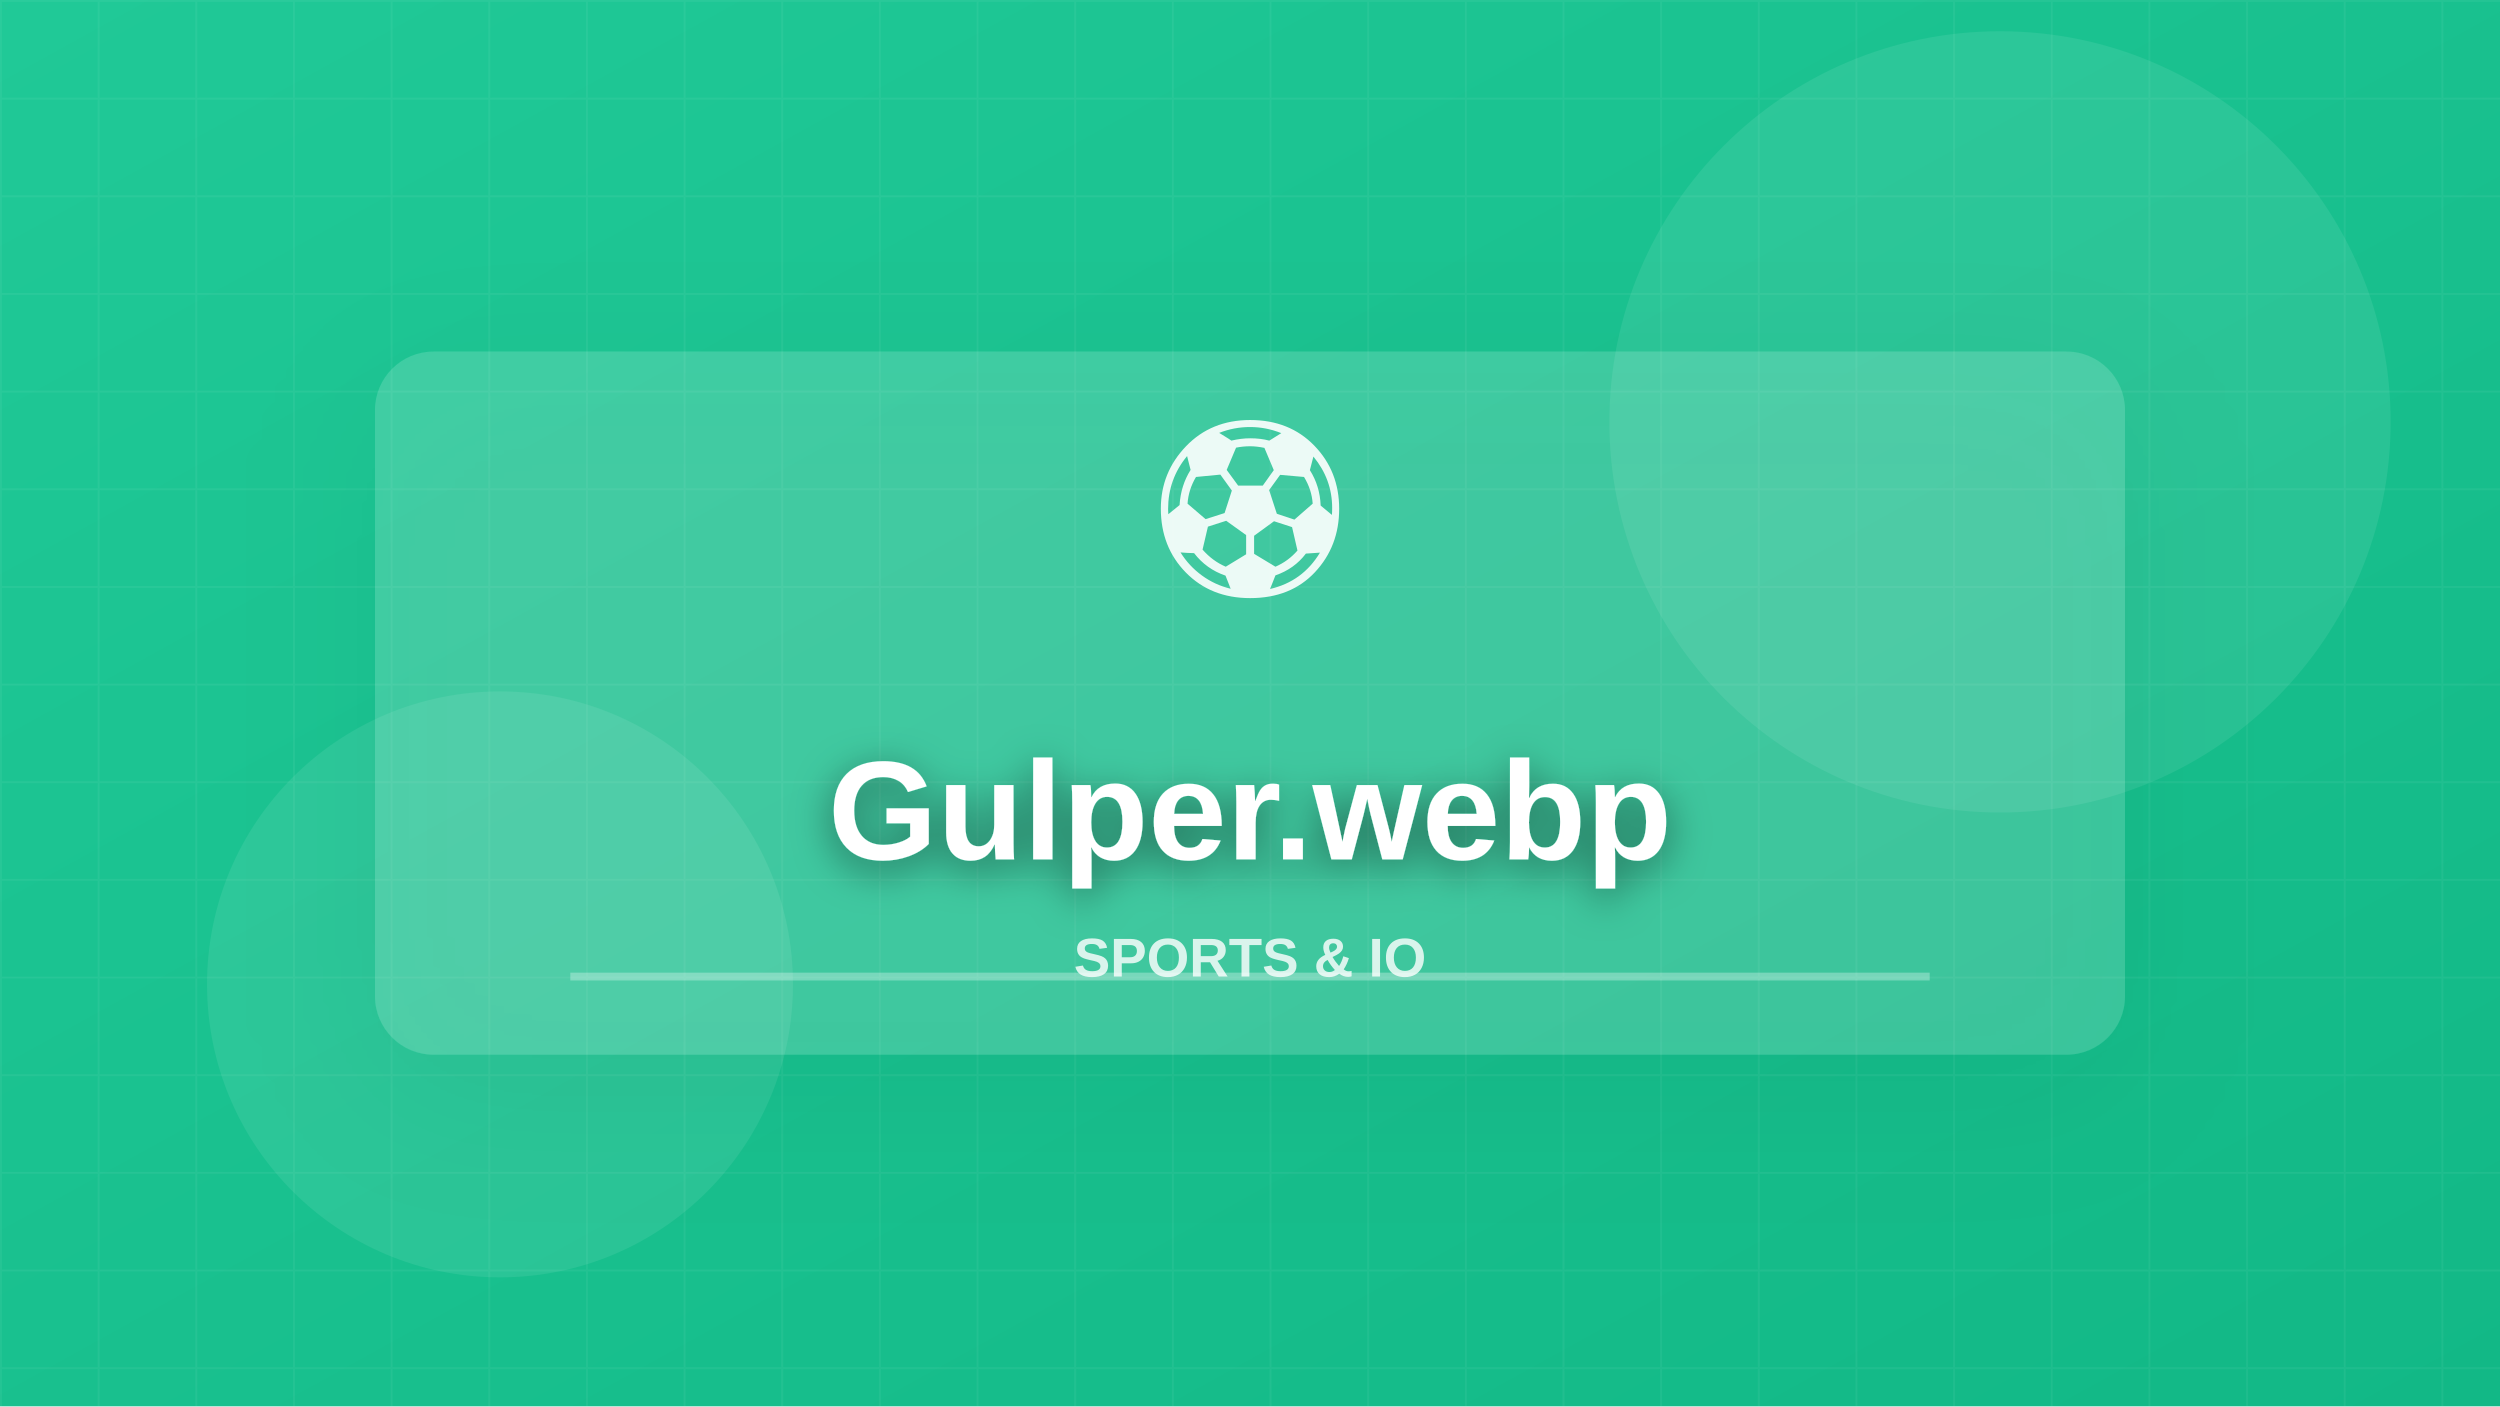
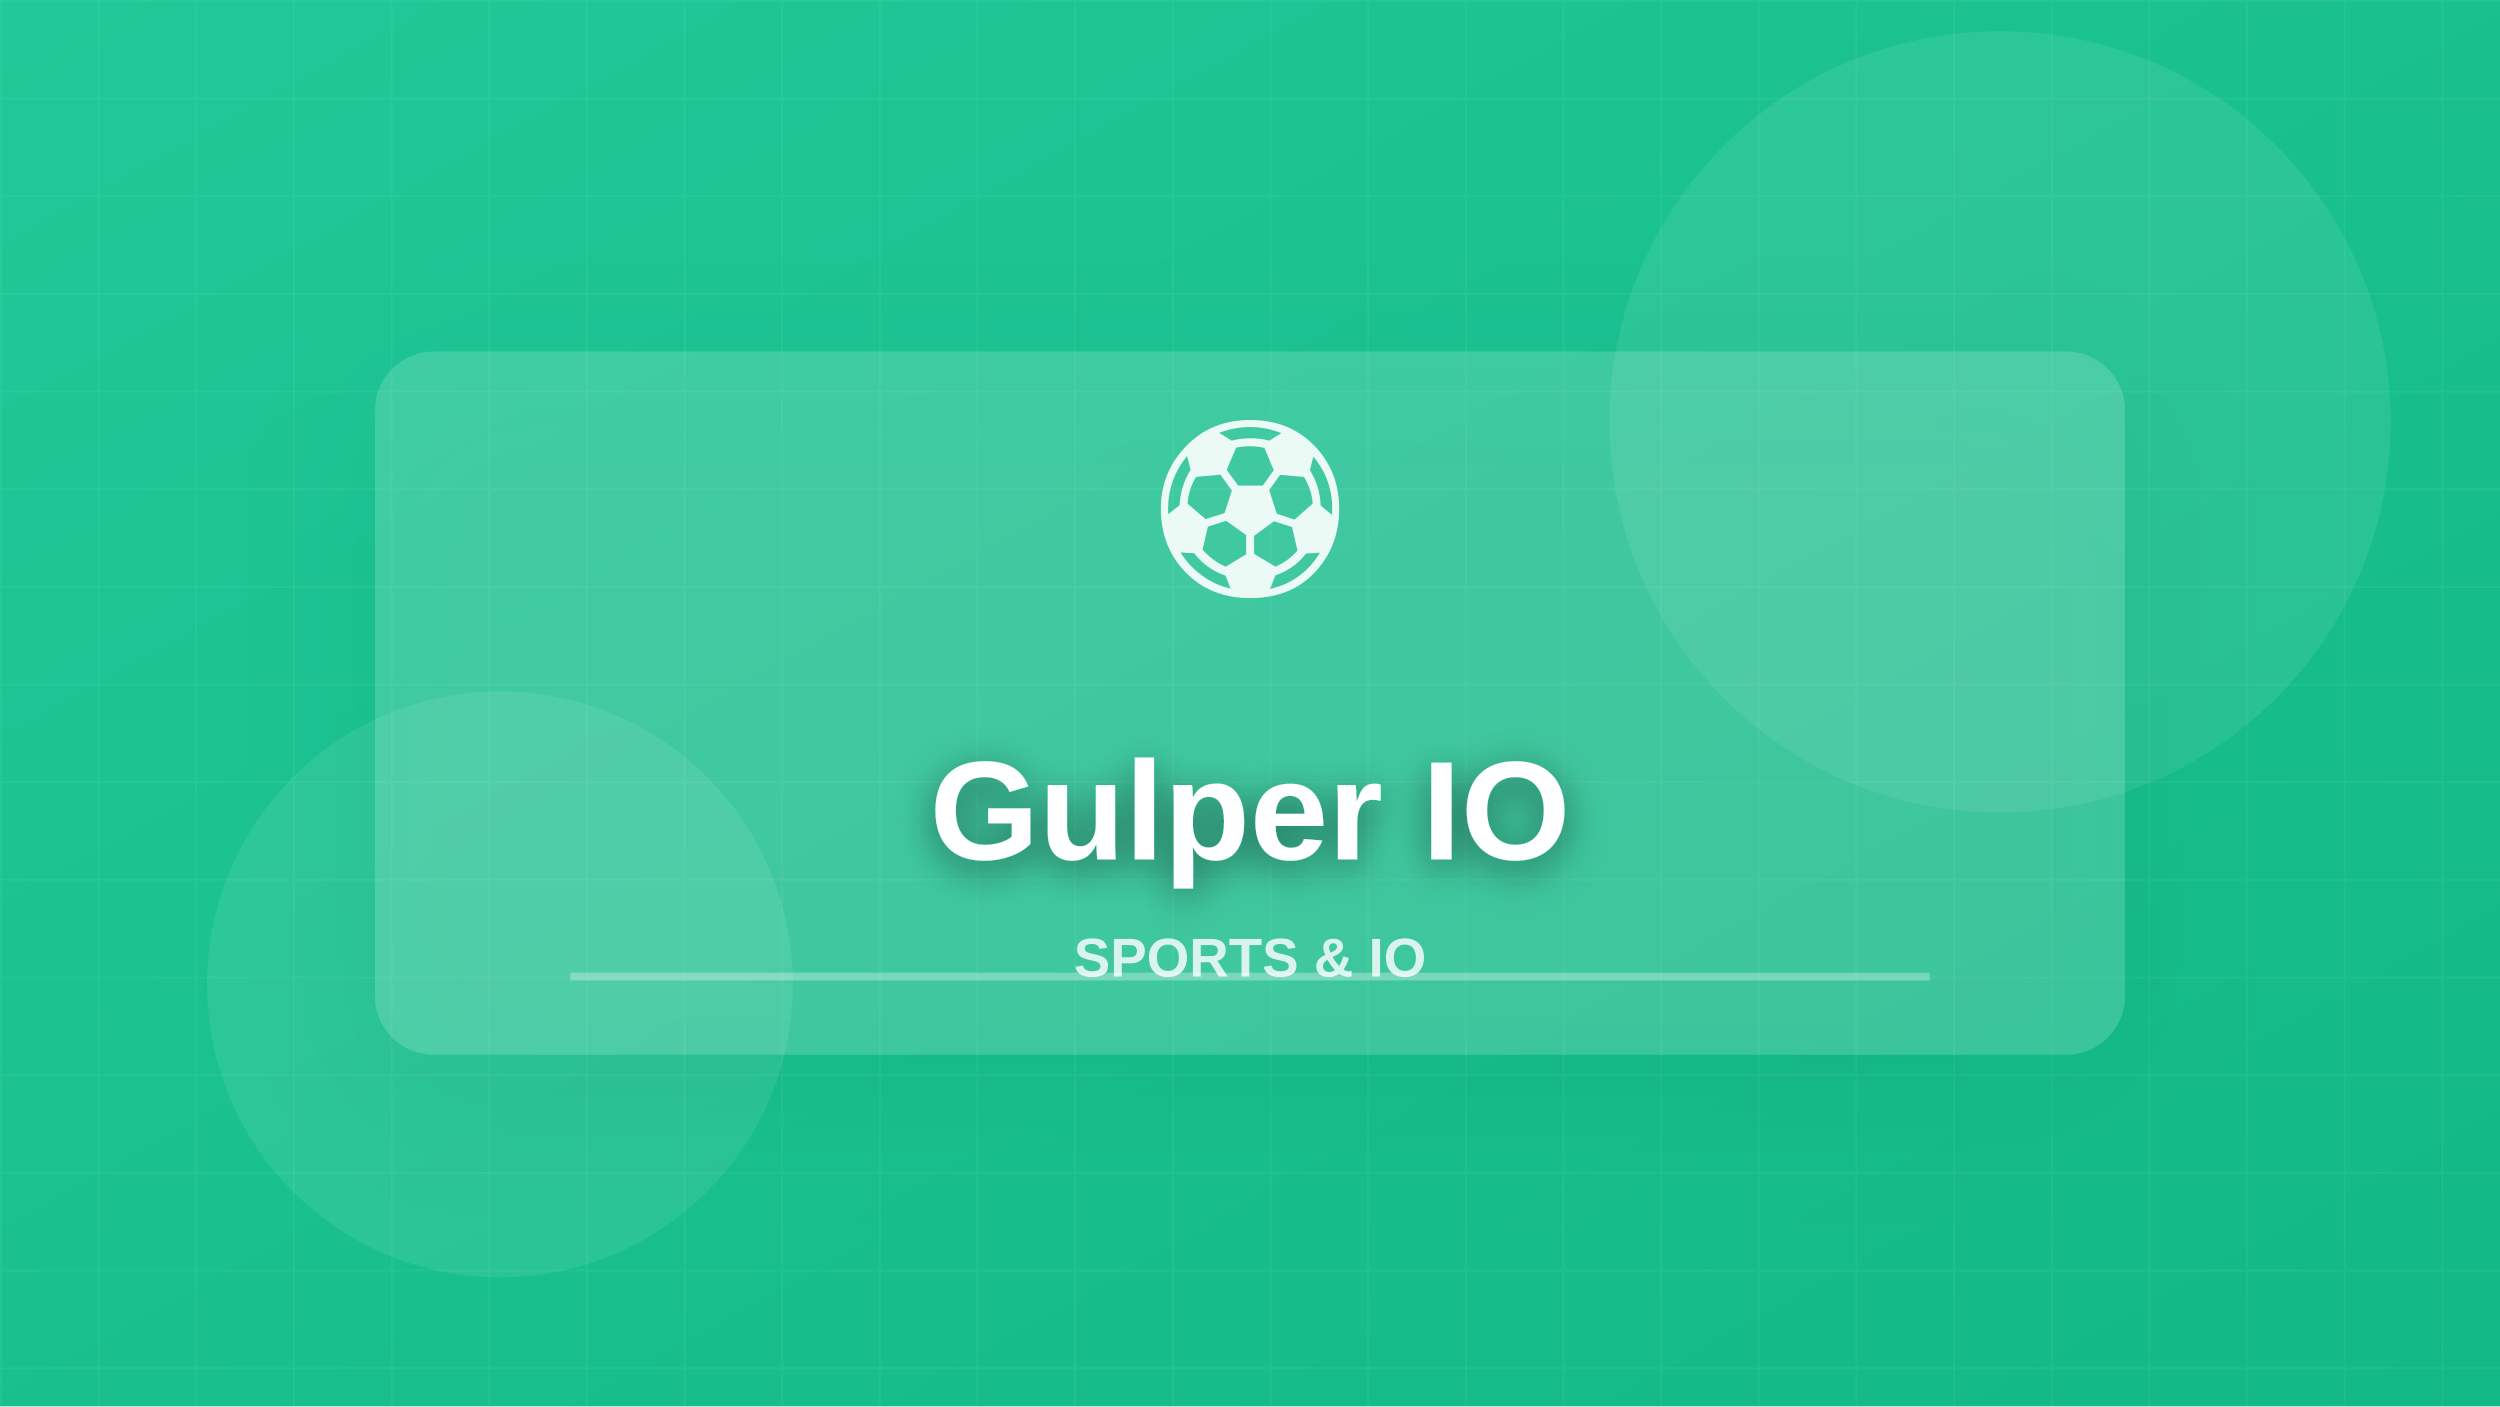
<svg xmlns="http://www.w3.org/2000/svg" width="1280" height="720">
  <defs>
    <linearGradient id="mainGradient" x1="0%" y1="0%" x2="100%" y2="100%">
      <stop offset="0%" style="stop-color:#20C997;stop-opacity:1" />
      <stop offset="100%" style="stop-color:#12B886;stop-opacity:1" />
    </linearGradient>
    <pattern id="grid" width="50" height="50" patternUnits="userSpaceOnUse">
      <path d="M 50 0 L 0 0 0 50" fill="none" stroke="rgba(255,255,255,0.05)" stroke-width="2" />
    </pattern>
  </defs>
  <rect width="1280" height="720" fill="url(#mainGradient)" />
  <rect width="1280" height="720" fill="url(#grid)" />
  <circle cx="1024" cy="216" r="200" fill="rgba(255,255,255,0.08)" />
  <circle cx="256" cy="504" r="150" fill="rgba(255,255,255,0.08)" />
  <rect x="192" y="180" width="896" height="360" rx="30" fill="rgba(255,255,255,0.15)" filter="drop-shadow(0 20px 40px rgba(0,0,0,0.3))" />
  <text x="640" y="300" font-size="120" font-family="Arial, sans-serif" text-anchor="middle" fill="rgba(255,255,255,0.9)">⚽</text>
-   <text x="640" y="440" font-size="72" font-weight="bold" font-family="Arial, sans-serif" text-anchor="middle" fill="#FFFFFF" filter="drop-shadow(0 5px 10px rgba(0,0,0,0.5))">Gulper.webp</text>
+   <text x="640" y="440" font-size="72" font-weight="bold" font-family="Arial, sans-serif" text-anchor="middle" fill="#FFFFFF" filter="drop-shadow(0 5px 10px rgba(0,0,0,0.5))">Gulper IO</text>
  <text x="640" y="500" font-size="28" font-weight="bold" font-family="Arial, sans-serif" text-anchor="middle" fill="rgba(255,255,255,0.8)">SPORTS &amp; IO</text>
  <line x1="292" y1="500" x2="988" y2="500" stroke="rgba(255,255,255,0.3)" stroke-width="4" />
</svg>
